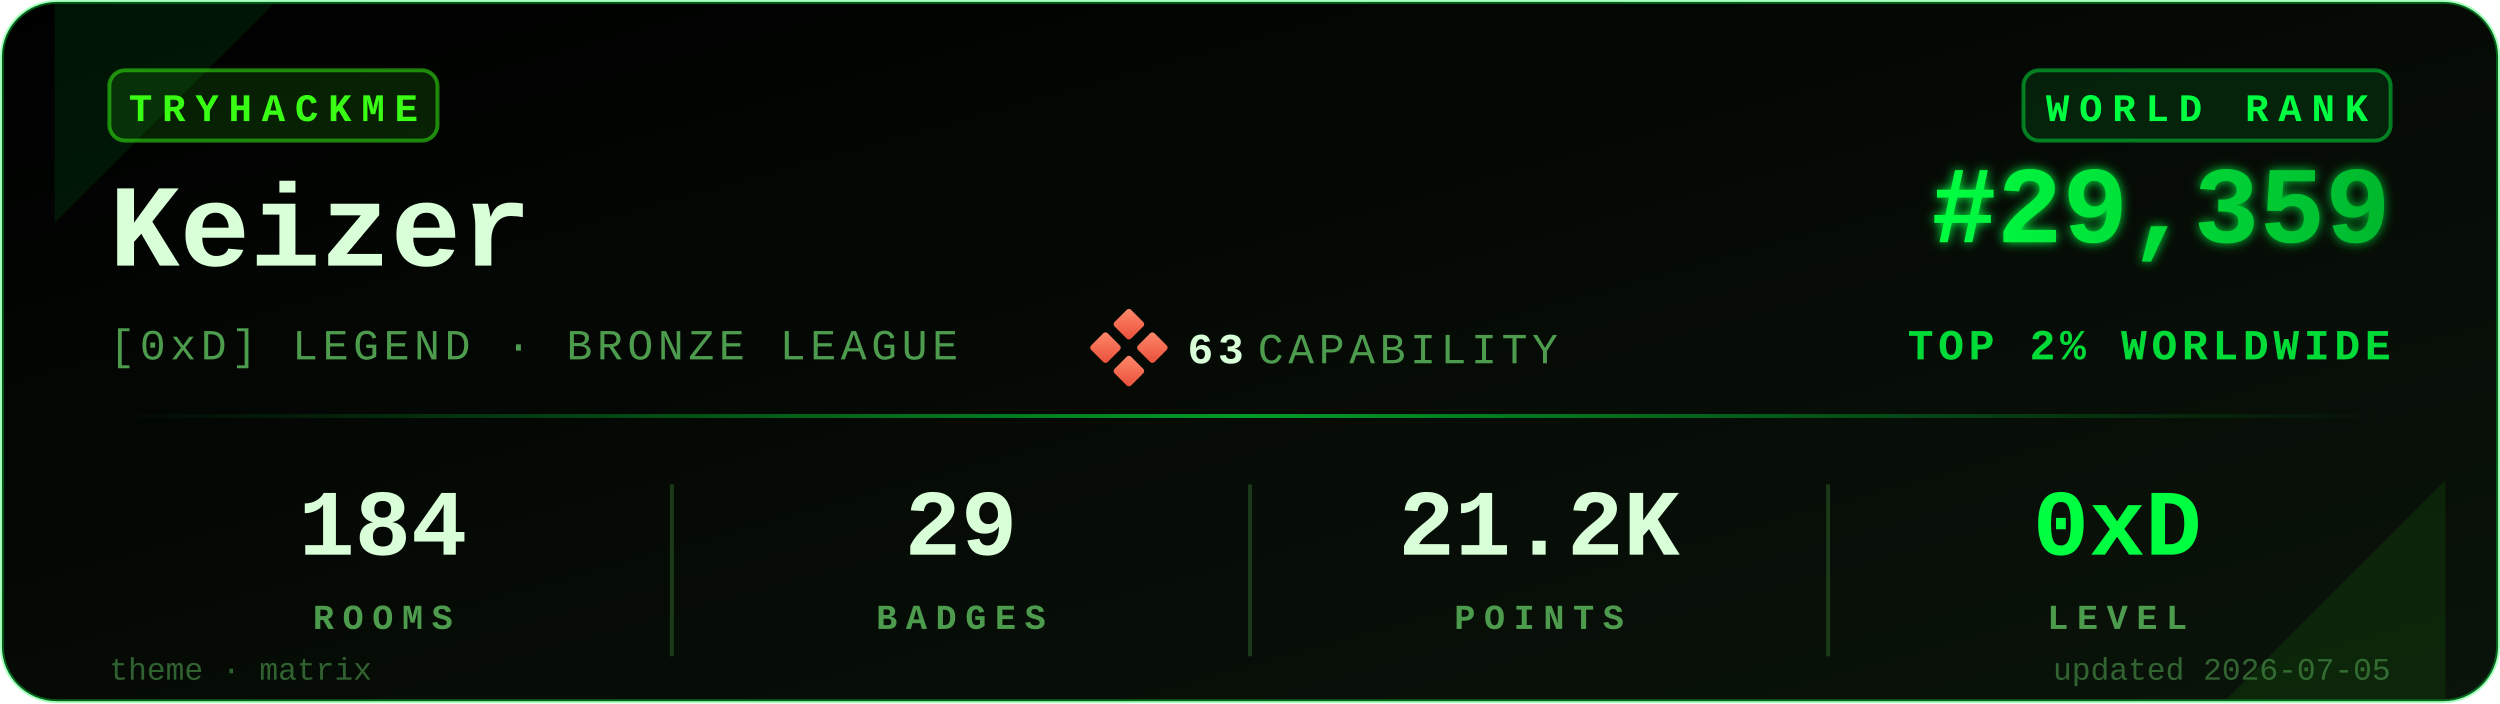
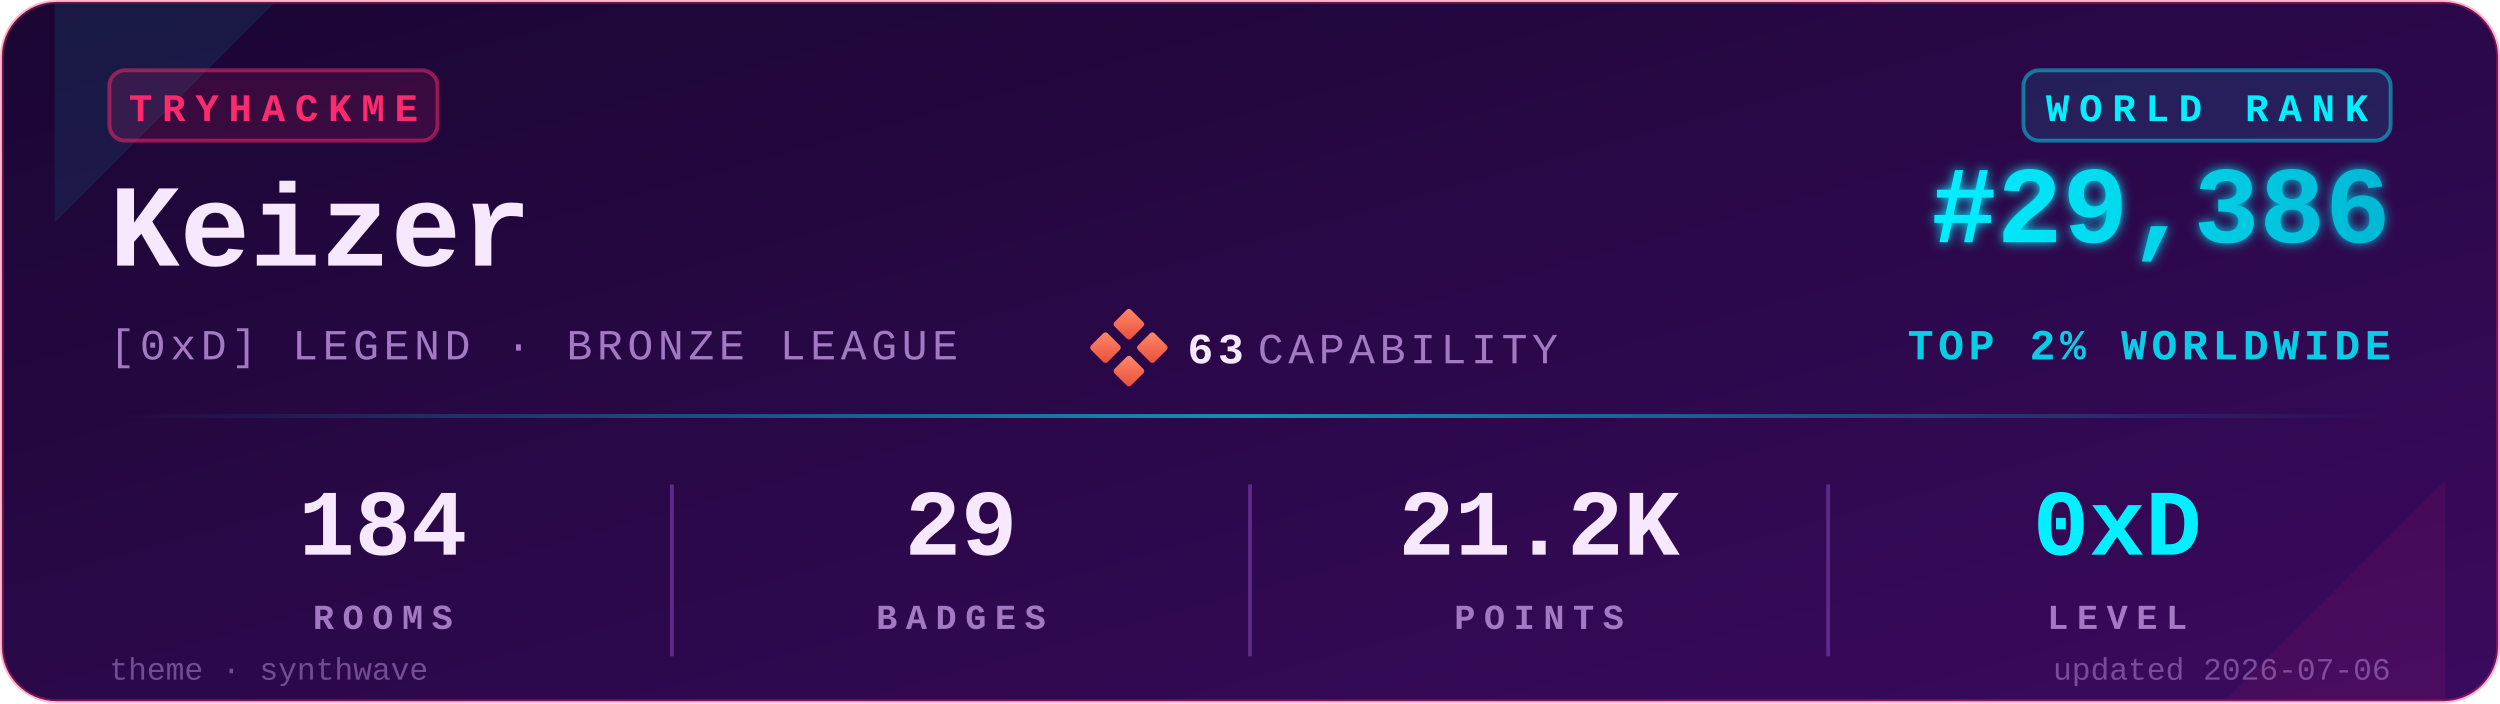
<svg xmlns="http://www.w3.org/2000/svg" viewBox="0 0 640 180" width="640" height="180" role="img" aria-label="TryHackMe stats for Keizer">
  <defs>
    <linearGradient id="bgGrad" x1="0" y1="0" x2="1" y2="1">
-       <stop offset="0%" stop-color="#000000" />
-       <stop offset="100%" stop-color="#0a140a" />
+       <stop offset="0%" stop-color="#1a0633" />
+       <stop offset="100%" stop-color="#3a0a5e" />
    </linearGradient>
    <linearGradient id="rankGrad" x1="0" y1="0" x2="1" y2="0">
-       <stop offset="0%" stop-color="#00FF41" />
-       <stop offset="100%" stop-color="#00B82E" />
+       <stop offset="0%" stop-color="#00F0FF" />
+       <stop offset="100%" stop-color="#00B8D4" />
    </linearGradient>
    <linearGradient id="accentGrad" x1="0" y1="0" x2="1" y2="0">
-       <stop offset="0%" stop-color="#00FF41" stop-opacity="0" />
-       <stop offset="50%" stop-color="#00FF41" stop-opacity="0.6" />
-       <stop offset="100%" stop-color="#00FF41" stop-opacity="0" />
+       <stop offset="0%" stop-color="#00F0FF" stop-opacity="0" />
+       <stop offset="50%" stop-color="#00F0FF" stop-opacity="0.6" />
+       <stop offset="100%" stop-color="#00F0FF" stop-opacity="0" />
    </linearGradient>
    <linearGradient id="capGrad" x1="0" y1="0" x2="1" y2="1">
      <stop offset="0%" stop-color="#ff8a6b" />
      <stop offset="100%" stop-color="#e94e3a" />
    </linearGradient>
    <filter id="glow" x="-20%" y="-20%" width="140%" height="140%">
      <feGaussianBlur stdDeviation="1.4" result="b" />
      <feMerge>
        <feMergeNode in="b" />
        <feMergeNode in="SourceGraphic" />
      </feMerge>
    </filter>
  </defs>
-   <rect x="0.5" y="0.5" width="639" height="179" rx="14" ry="14" fill="url(#bgGrad)" stroke="#00FF41" stroke-opacity="0.35" stroke-width="1" />
-   <path d="M 14,1 L 70,1 L 14,57 Z" fill="#00FF41" opacity="0.08" />
-   <path d="M 626,179 L 570,179 L 626,123 Z" fill="#39FF14" opacity="0.08" />
+   <rect x="0.5" y="0.5" width="639" height="179" rx="14" ry="14" fill="url(#bgGrad)" stroke="#FF2A6D" stroke-opacity="0.35" stroke-width="1" />
+   <path d="M 14,1 L 70,1 L 14,57 Z" fill="#00F0FF" opacity="0.08" />
+   <path d="M 626,179 L 570,179 L 626,123 Z" fill="#FF2A6D" opacity="0.08" />
  <g transform="translate(28,18)">
-     <rect x="0" y="0" width="84" height="18" rx="4" ry="4" fill="#39FF14" fill-opacity="0.12" stroke="#39FF14" stroke-opacity="0.5" />
-     <text x="42" y="13" fill="#39FF14" font-family="ui-monospace,'SF Mono','Menlo','Cascadia Code','Consolas','Liberation Mono',monospace" font-size="10" font-weight="700" letter-spacing="2.5" text-anchor="middle">TRYHACKME</text>
+     <rect x="0" y="0" width="84" height="18" rx="4" ry="4" fill="#FF2A6D" fill-opacity="0.12" stroke="#FF2A6D" stroke-opacity="0.5" />
+     <text x="42" y="13" fill="#FF2A6D" font-family="ui-monospace,'SF Mono','Menlo','Cascadia Code','Consolas','Liberation Mono',monospace" font-size="10" font-weight="700" letter-spacing="2.5" text-anchor="middle">TRYHACKME</text>
  </g>
-   <text x="28" y="68" fill="#D9FFD9" font-family="ui-monospace,'SF Mono','Menlo','Cascadia Code','Consolas','Liberation Mono',monospace" font-size="30" font-weight="700">Keizer</text>
-   <text x="28" y="92" fill="#4D9C4D" font-family="ui-monospace,'SF Mono','Menlo','Cascadia Code','Consolas','Liberation Mono',monospace" font-size="11" font-weight="500" letter-spacing="1.2">[0xD] LEGEND · BRONZE LEAGUE</text>
+   <text x="28" y="68" fill="#F8E8FF" font-family="ui-monospace,'SF Mono','Menlo','Cascadia Code','Consolas','Liberation Mono',monospace" font-size="30" font-weight="700">Keizer</text>
+   <text x="28" y="92" fill="#A479C4" font-family="ui-monospace,'SF Mono','Menlo','Cascadia Code','Consolas','Liberation Mono',monospace" font-size="11" font-weight="500" letter-spacing="1.2">[0xD] LEGEND · BRONZE LEAGUE</text>
  <g transform="translate(280,80)">
    <rect x="6" y="0" width="6" height="6" rx="0.8" fill="url(#capGrad)" transform="rotate(45 9 3)" />
    <rect x="0" y="6" width="6" height="6" rx="0.8" fill="url(#capGrad)" transform="rotate(45 3 9)" />
    <rect x="12" y="6" width="6" height="6" rx="0.8" fill="url(#capGrad)" transform="rotate(45 15 9)" />
    <rect x="6" y="12" width="6" height="6" rx="0.8" fill="url(#capGrad)" transform="rotate(45 9 15)" />
-     <text x="24" y="13" fill="#D9FFD9" font-family="ui-monospace,'SF Mono','Menlo','Cascadia Code','Consolas','Liberation Mono',monospace" font-size="11" font-weight="700" letter-spacing="1.2">63</text>
-     <text x="42" y="13" fill="#4D9C4D" font-family="ui-monospace,'SF Mono','Menlo','Cascadia Code','Consolas','Liberation Mono',monospace" font-size="11" font-weight="500" letter-spacing="1.2">CAPABILITY</text>
+     <text x="24" y="13" fill="#F8E8FF" font-family="ui-monospace,'SF Mono','Menlo','Cascadia Code','Consolas','Liberation Mono',monospace" font-size="11" font-weight="700" letter-spacing="1.2">63</text>
+     <text x="42" y="13" fill="#A479C4" font-family="ui-monospace,'SF Mono','Menlo','Cascadia Code','Consolas','Liberation Mono',monospace" font-size="11" font-weight="500" letter-spacing="1.2">CAPABILITY</text>
  </g>
  <g transform="translate(612,18)">
-     <rect x="-94" y="0" width="94" height="18" rx="4" ry="4" fill="#00FF41" fill-opacity="0.10" stroke="#00FF41" stroke-opacity="0.45" />
-     <text x="-47" y="13" fill="#00FF41" font-family="ui-monospace,'SF Mono','Menlo','Cascadia Code','Consolas','Liberation Mono',monospace" font-size="10" font-weight="700" letter-spacing="2.5" text-anchor="middle">WORLD RANK</text>
+     <rect x="-94" y="0" width="94" height="18" rx="4" ry="4" fill="#00F0FF" fill-opacity="0.10" stroke="#00F0FF" stroke-opacity="0.45" />
+     <text x="-47" y="13" fill="#00F0FF" font-family="ui-monospace,'SF Mono','Menlo','Cascadia Code','Consolas','Liberation Mono',monospace" font-size="10" font-weight="700" letter-spacing="2.5" text-anchor="middle">WORLD RANK</text>
  </g>
-   <text x="612" y="62" fill="url(#rankGrad)" font-family="ui-monospace,'SF Mono','Menlo','Cascadia Code','Consolas','Liberation Mono',monospace" font-size="28" font-weight="700" text-anchor="end" filter="url(#glow)">#29,359</text>
-   <text x="612" y="92" fill="#00FF41" fill-opacity="0.85" font-family="ui-monospace,'SF Mono','Menlo','Cascadia Code','Consolas','Liberation Mono',monospace" font-size="11" font-weight="600" letter-spacing="1.2" text-anchor="end">TOP 2% WORLDWIDE</text>
+   <text x="612" y="62" fill="url(#rankGrad)" font-family="ui-monospace,'SF Mono','Menlo','Cascadia Code','Consolas','Liberation Mono',monospace" font-size="28" font-weight="700" text-anchor="end" filter="url(#glow)">#29,386</text>
+   <text x="612" y="92" fill="#00F0FF" fill-opacity="0.85" font-family="ui-monospace,'SF Mono','Menlo','Cascadia Code','Consolas','Liberation Mono',monospace" font-size="11" font-weight="600" letter-spacing="1.2" text-anchor="end">TOP 2% WORLDWIDE</text>
  <rect x="28" y="106" width="584" height="1" fill="url(#accentGrad)" />
  <g font-family="ui-monospace,'SF Mono','Menlo','Cascadia Code','Consolas','Liberation Mono',monospace" text-anchor="middle">
-     <text x="98" y="142" fill="#D9FFD9" font-size="24" font-weight="700">184</text>
-     <text x="98" y="161" fill="#4D9C4D" font-size="9" font-weight="600" letter-spacing="2.2">ROOMS</text>
-     <text x="246" y="142" fill="#D9FFD9" font-size="24" font-weight="700">29</text>
-     <text x="246" y="161" fill="#4D9C4D" font-size="9" font-weight="600" letter-spacing="2.2">BADGES</text>
-     <text x="394" y="142" fill="#D9FFD9" font-size="24" font-weight="700">21.2K</text>
-     <text x="394" y="161" fill="#4D9C4D" font-size="9" font-weight="600" letter-spacing="2.2">POINTS</text>
-     <text x="542" y="142" fill="#00FF41" font-size="24" font-weight="700">0xD</text>
-     <text x="542" y="161" fill="#4D9C4D" font-size="9" font-weight="600" letter-spacing="2.2">LEVEL</text>
+     <text x="98" y="142" fill="#F8E8FF" font-size="24" font-weight="700">184</text>
+     <text x="98" y="161" fill="#A479C4" font-size="9" font-weight="600" letter-spacing="2.2">ROOMS</text>
+     <text x="246" y="142" fill="#F8E8FF" font-size="24" font-weight="700">29</text>
+     <text x="246" y="161" fill="#A479C4" font-size="9" font-weight="600" letter-spacing="2.2">BADGES</text>
+     <text x="394" y="142" fill="#F8E8FF" font-size="24" font-weight="700">21.2K</text>
+     <text x="394" y="161" fill="#A479C4" font-size="9" font-weight="600" letter-spacing="2.2">POINTS</text>
+     <text x="542" y="142" fill="#00F0FF" font-size="24" font-weight="700">0xD</text>
+     <text x="542" y="161" fill="#A479C4" font-size="9" font-weight="600" letter-spacing="2.2">LEVEL</text>
  </g>
-   <line x1="172" y1="124" x2="172" y2="168" stroke="#1a3a1a" stroke-width="1" />
-   <line x1="320" y1="124" x2="320" y2="168" stroke="#1a3a1a" stroke-width="1" />
-   <line x1="468" y1="124" x2="468" y2="168" stroke="#1a3a1a" stroke-width="1" />
-   <text x="28" y="174" fill="#4D9C4D" fill-opacity="0.6" font-family="ui-monospace,'SF Mono','Menlo','Cascadia Code','Consolas','Liberation Mono',monospace" font-size="8" font-weight="500">theme · matrix</text>
-   <text x="612" y="174" fill="#4D9C4D" fill-opacity="0.6" font-family="ui-monospace,'SF Mono','Menlo','Cascadia Code','Consolas','Liberation Mono',monospace" font-size="8" font-weight="500" text-anchor="end">updated 2026-07-05</text>
+   <line x1="172" y1="124" x2="172" y2="168" stroke="#5C2A8A" stroke-width="1" />
+   <line x1="320" y1="124" x2="320" y2="168" stroke="#5C2A8A" stroke-width="1" />
+   <line x1="468" y1="124" x2="468" y2="168" stroke="#5C2A8A" stroke-width="1" />
+   <text x="28" y="174" fill="#A479C4" fill-opacity="0.6" font-family="ui-monospace,'SF Mono','Menlo','Cascadia Code','Consolas','Liberation Mono',monospace" font-size="8" font-weight="500">theme · synthwave</text>
+   <text x="612" y="174" fill="#A479C4" fill-opacity="0.6" font-family="ui-monospace,'SF Mono','Menlo','Cascadia Code','Consolas','Liberation Mono',monospace" font-size="8" font-weight="500" text-anchor="end">updated 2026-07-06</text>
</svg>
